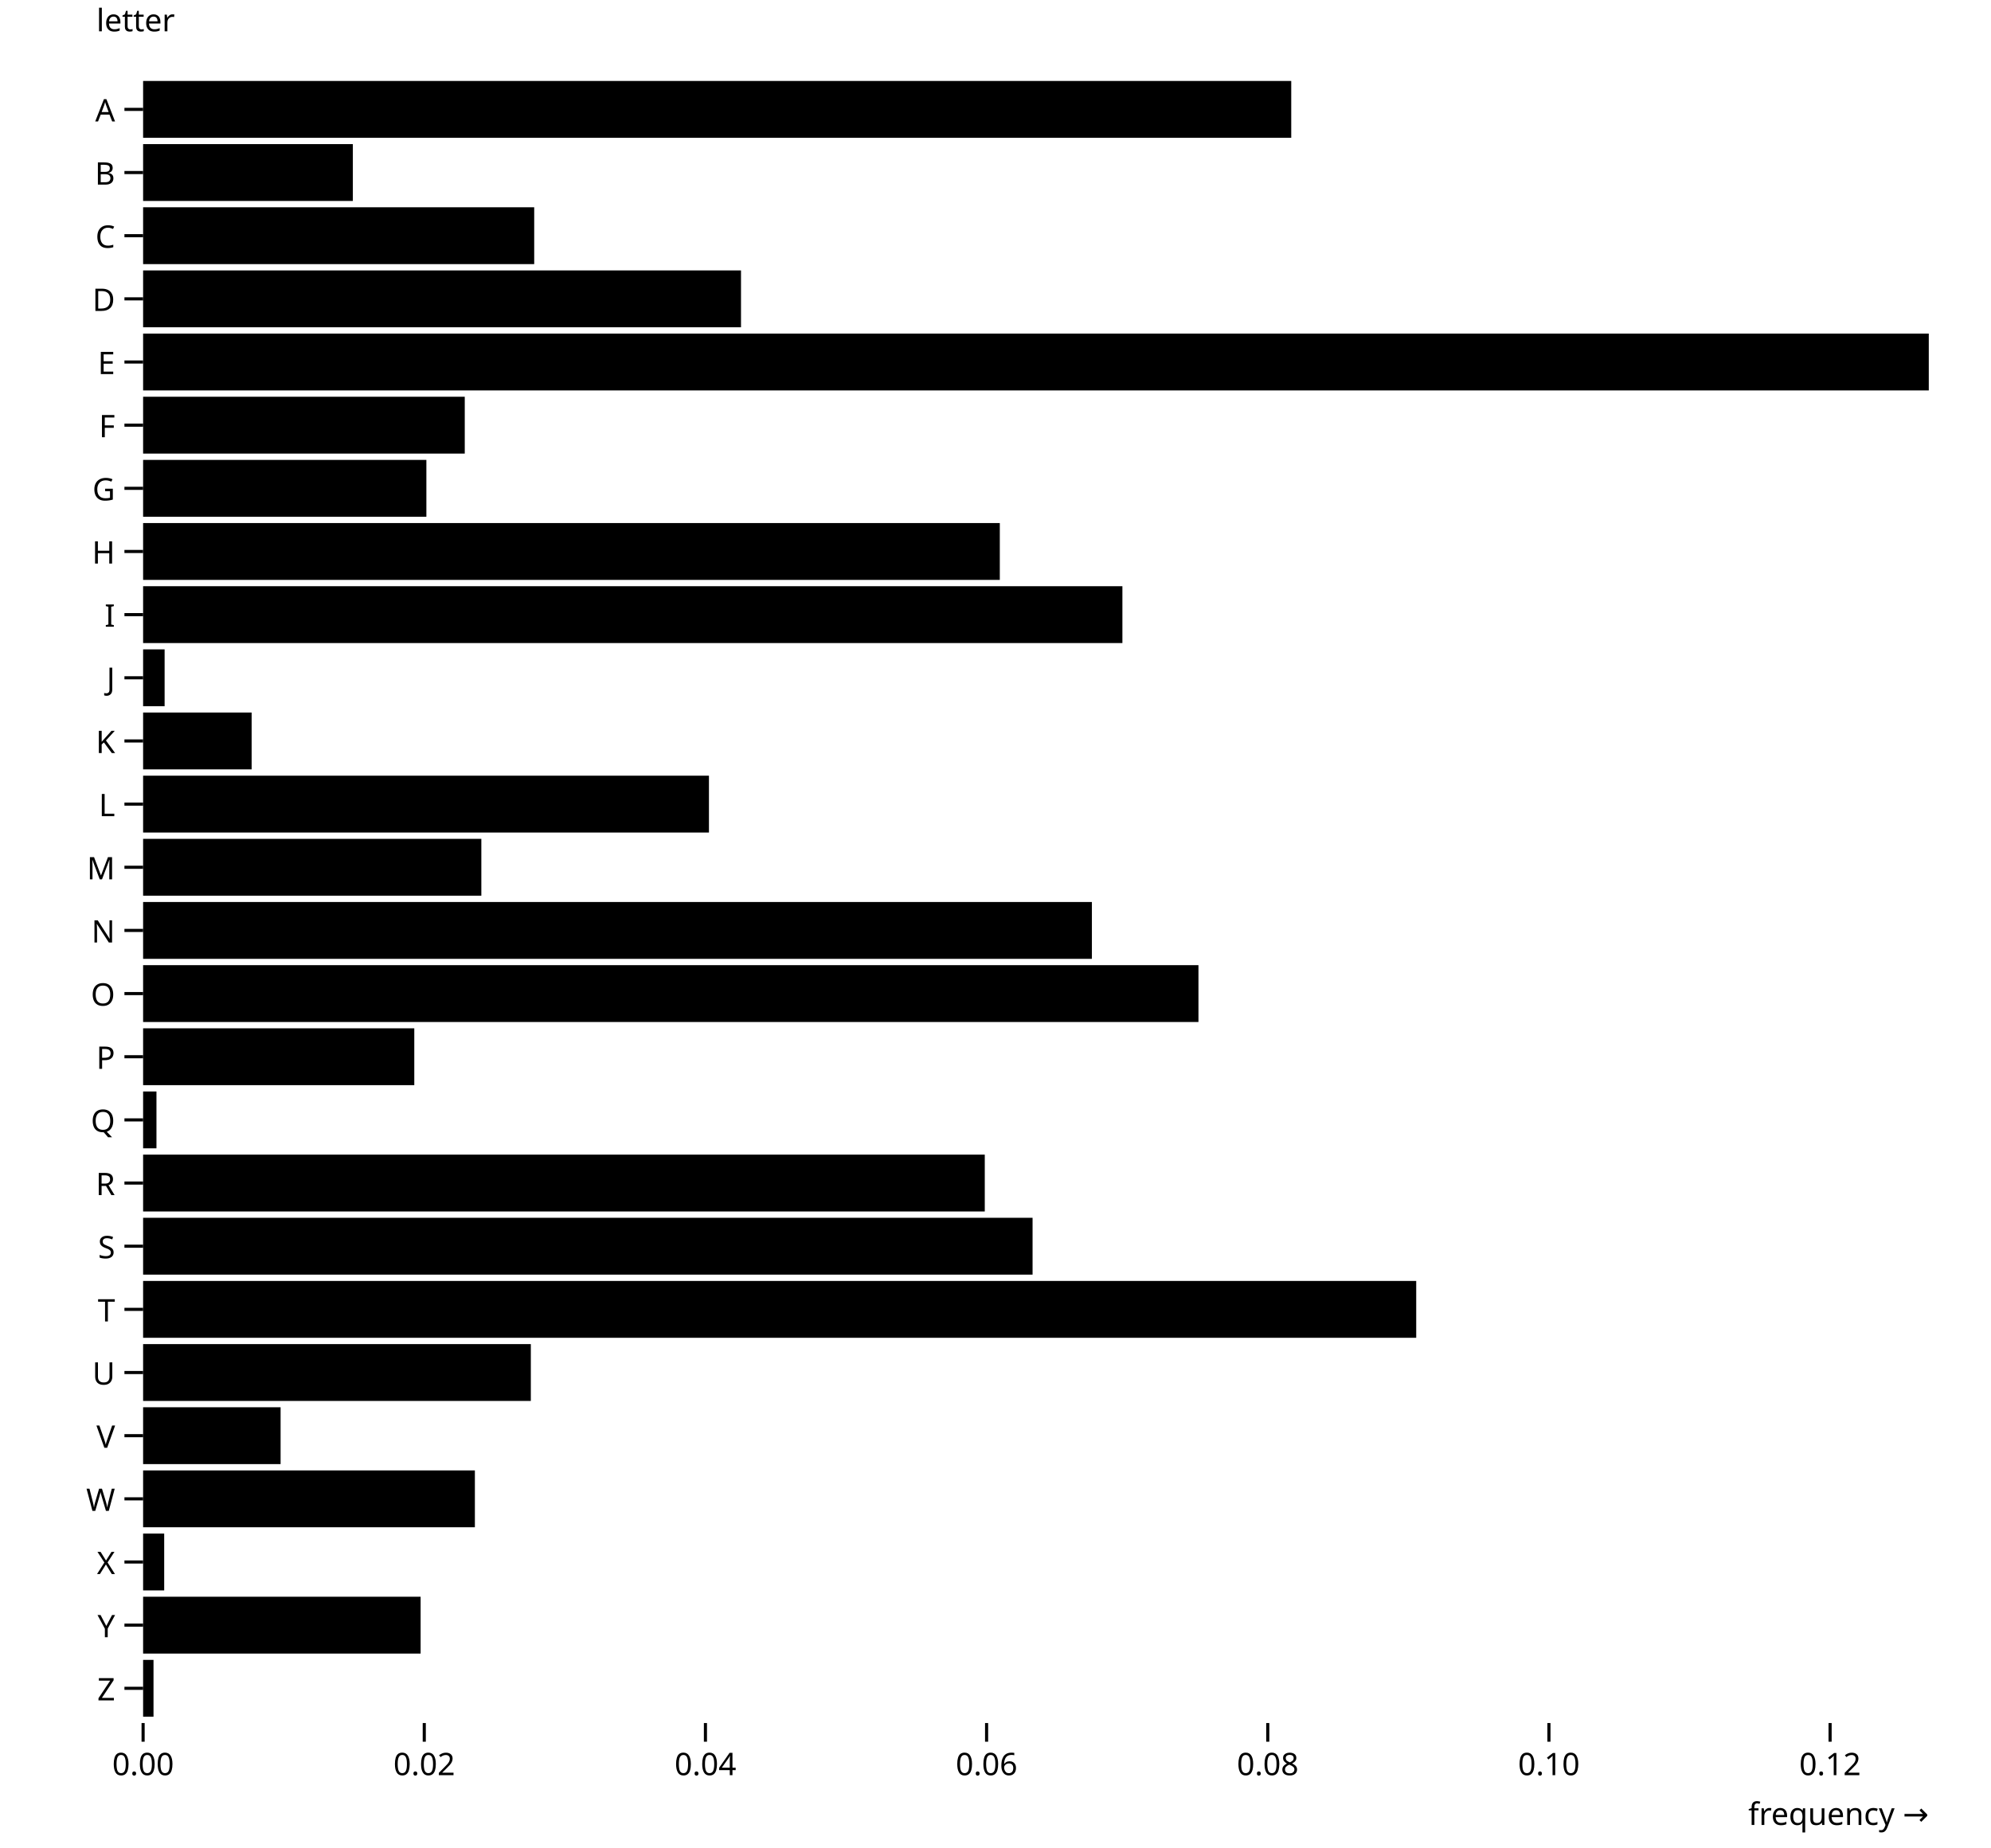
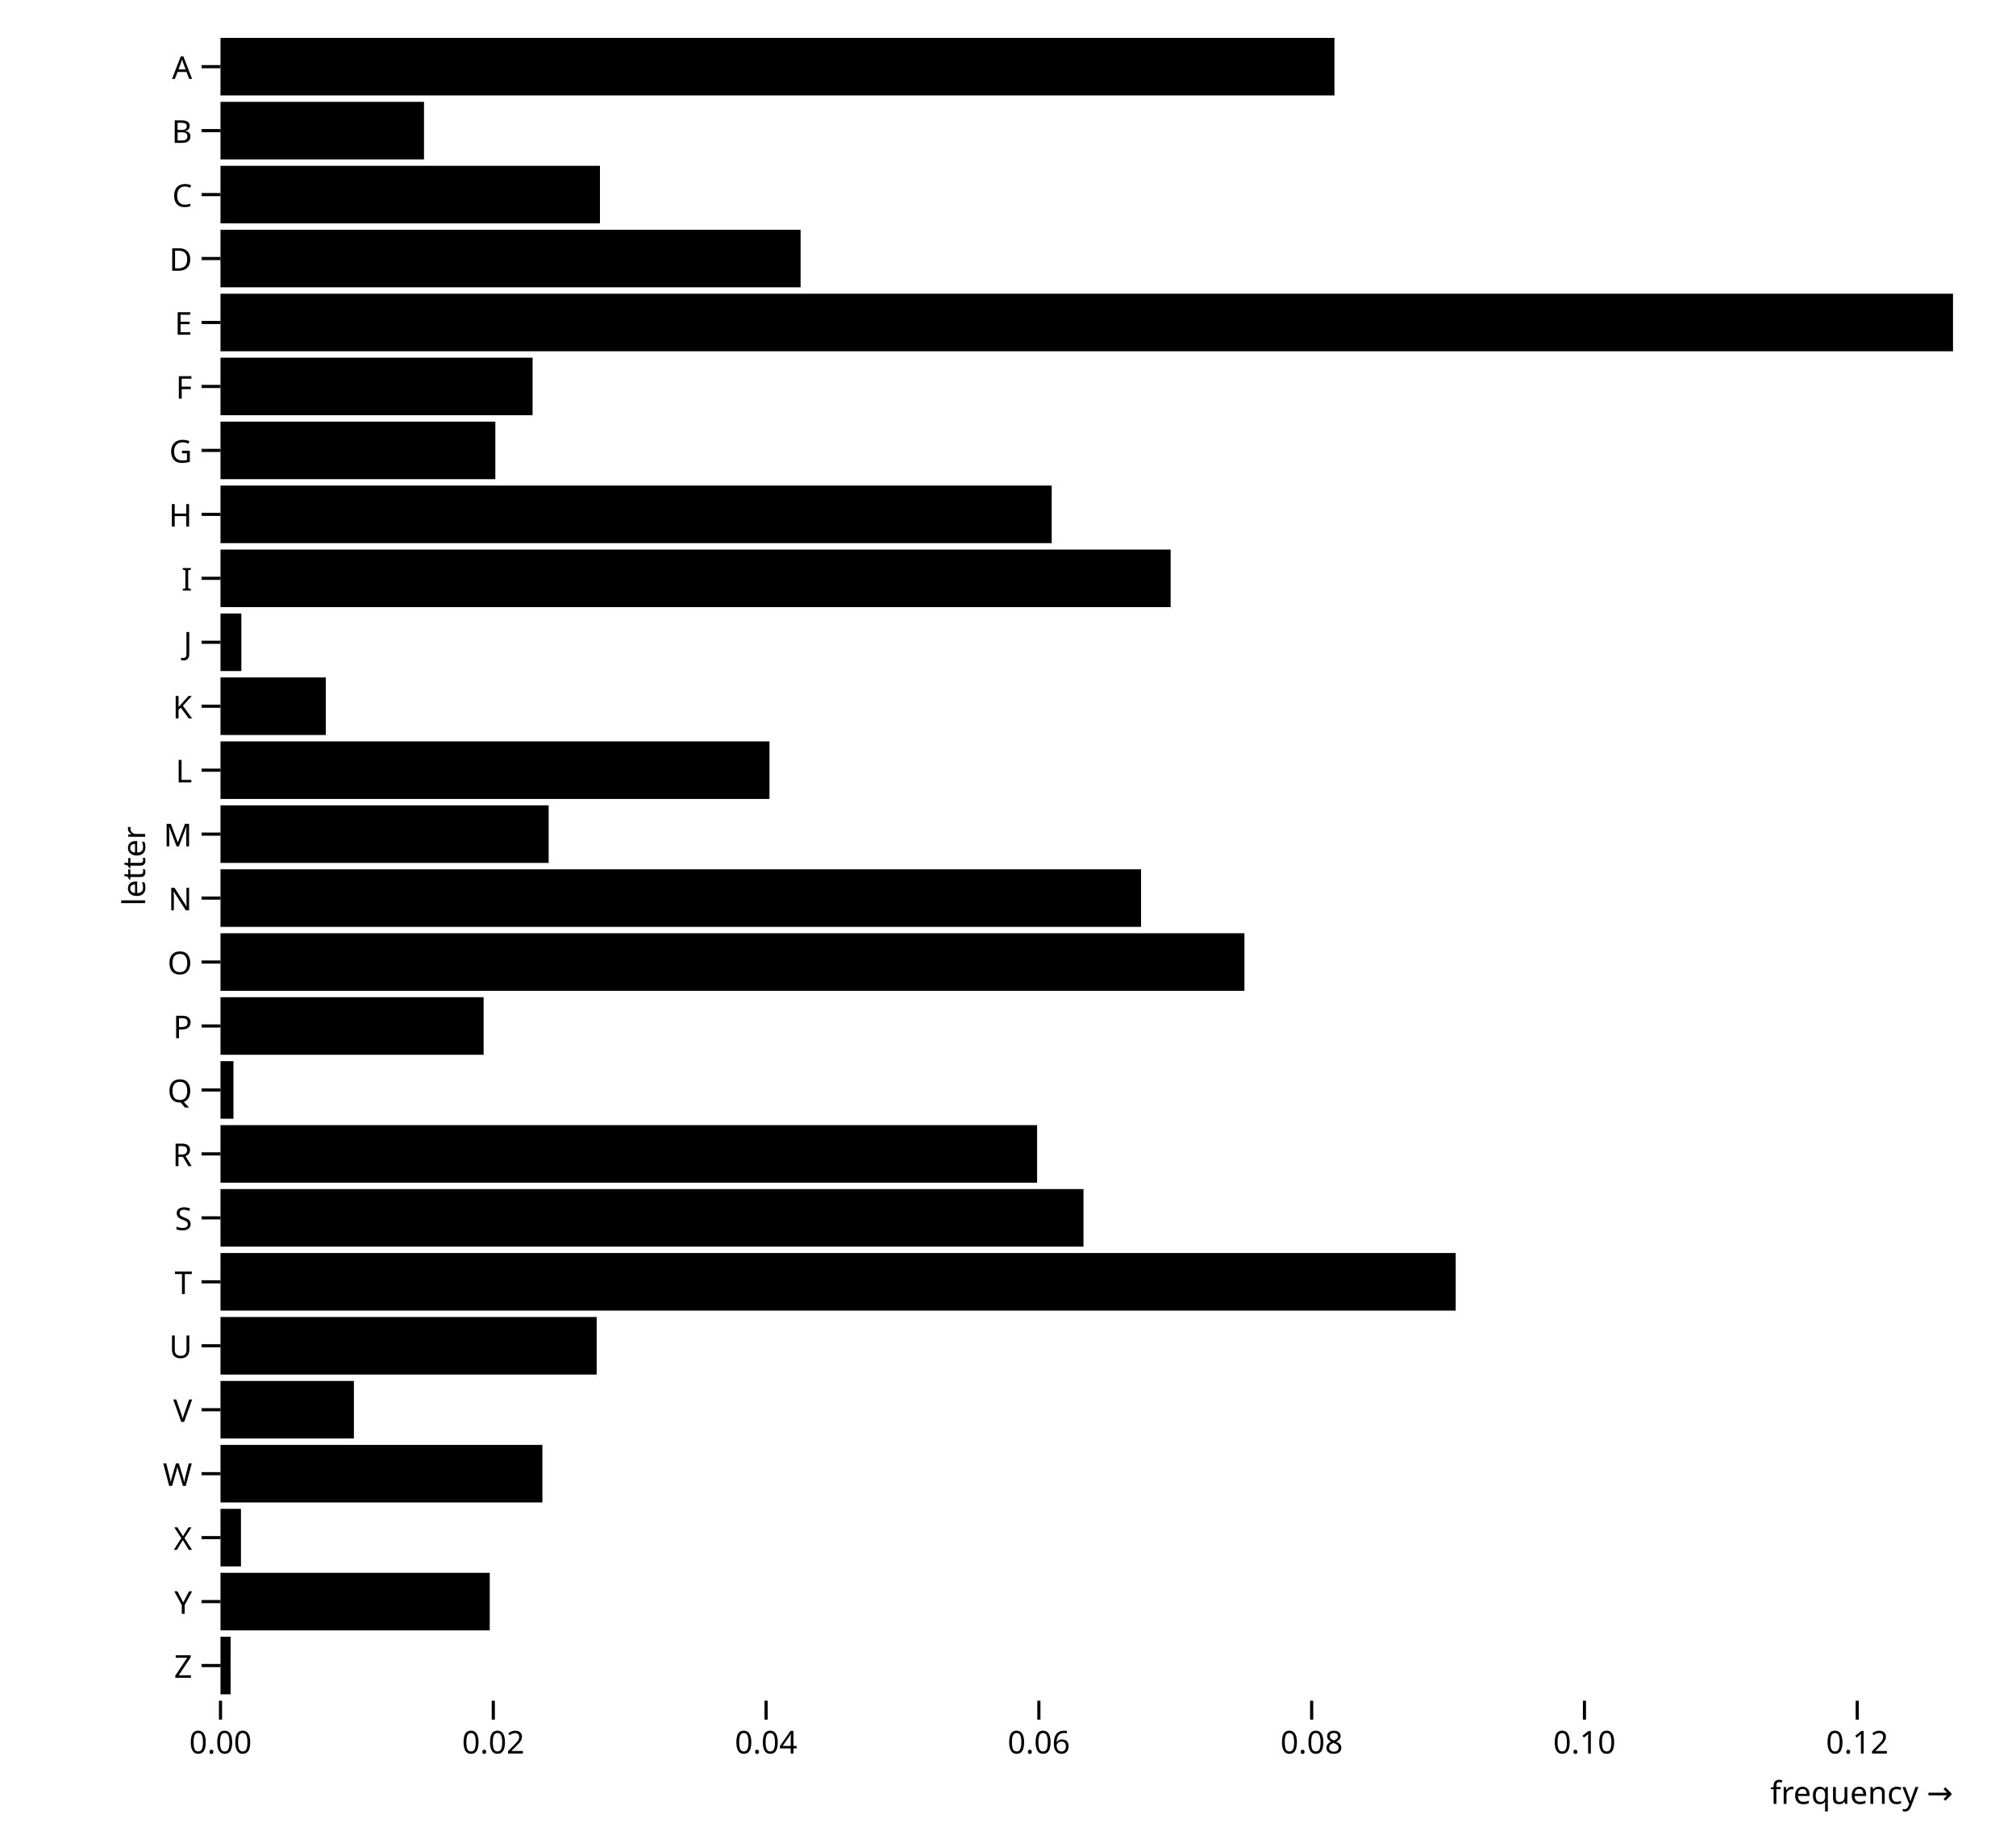
- <svg xmlns="http://www.w3.org/2000/svg" width="640" height="594" viewBox="0 0 640 594">
-   <line x1="46" y1="554" x2="46" y2="560" stroke="currentColor" stroke-width="1" />
-   <line x1="136.379" y1="554" x2="136.379" y2="560" stroke="currentColor" stroke-width="1" />
-   <line x1="226.759" y1="554" x2="226.759" y2="560" stroke="currentColor" stroke-width="1" />
-   <line x1="317.138" y1="554" x2="317.138" y2="560" stroke="currentColor" stroke-width="1" />
-   <line x1="407.518" y1="554" x2="407.518" y2="560" stroke="currentColor" stroke-width="1" />
-   <line x1="497.897" y1="554" x2="497.897" y2="560" stroke="currentColor" stroke-width="1" />
-   <line x1="588.277" y1="554" x2="588.277" y2="560" stroke="currentColor" stroke-width="1" />
-   <text x="46" y="563" font-family="system-ui, sans-serif" font-size="10" text-anchor="middle" dominant-baseline="text-before-edge" fill="currentColor">0.00</text>
-   <text x="136.379" y="563" font-family="system-ui, sans-serif" font-size="10" text-anchor="middle" dominant-baseline="text-before-edge" fill="currentColor">0.02</text>
-   <text x="226.759" y="563" font-family="system-ui, sans-serif" font-size="10" text-anchor="middle" dominant-baseline="text-before-edge" fill="currentColor">0.04</text>
-   <text x="317.138" y="563" font-family="system-ui, sans-serif" font-size="10" text-anchor="middle" dominant-baseline="text-before-edge" fill="currentColor">0.06</text>
-   <text x="407.518" y="563" font-family="system-ui, sans-serif" font-size="10" text-anchor="middle" dominant-baseline="text-before-edge" fill="currentColor">0.08</text>
-   <text x="497.897" y="563" font-family="system-ui, sans-serif" font-size="10" text-anchor="middle" dominant-baseline="text-before-edge" fill="currentColor">0.10</text>
-   <text x="588.277" y="563" font-family="system-ui, sans-serif" font-size="10" text-anchor="middle" dominant-baseline="text-before-edge" fill="currentColor">0.12</text>
-   <text x="620" y="579" font-family="system-ui, sans-serif" font-size="10" text-anchor="end" dominant-baseline="text-before-edge" fill="currentColor">frequency →</text>
-   <line x1="46" y1="35.169" x2="40" y2="35.169" stroke="currentColor" stroke-width="1" />
-   <line x1="46" y1="55.475" x2="40" y2="55.475" stroke="currentColor" stroke-width="1" />
-   <line x1="46" y1="75.782" x2="40" y2="75.782" stroke="currentColor" stroke-width="1" />
-   <line x1="46" y1="96.088" x2="40" y2="96.088" stroke="currentColor" stroke-width="1" />
-   <line x1="46" y1="116.395" x2="40" y2="116.395" stroke="currentColor" stroke-width="1" />
-   <line x1="46" y1="136.701" x2="40" y2="136.701" stroke="currentColor" stroke-width="1" />
-   <line x1="46" y1="157.008" x2="40" y2="157.008" stroke="currentColor" stroke-width="1" />
-   <line x1="46" y1="177.314" x2="40" y2="177.314" stroke="currentColor" stroke-width="1" />
-   <line x1="46" y1="197.621" x2="40" y2="197.621" stroke="currentColor" stroke-width="1" />
-   <line x1="46" y1="217.927" x2="40" y2="217.927" stroke="currentColor" stroke-width="1" />
-   <line x1="46" y1="238.234" x2="40" y2="238.234" stroke="currentColor" stroke-width="1" />
-   <line x1="46" y1="258.54" x2="40" y2="258.54" stroke="currentColor" stroke-width="1" />
-   <line x1="46" y1="278.847" x2="40" y2="278.847" stroke="currentColor" stroke-width="1" />
-   <line x1="46" y1="299.153" x2="40" y2="299.153" stroke="currentColor" stroke-width="1" />
-   <line x1="46" y1="319.46" x2="40" y2="319.46" stroke="currentColor" stroke-width="1" />
-   <line x1="46" y1="339.766" x2="40" y2="339.766" stroke="currentColor" stroke-width="1" />
-   <line x1="46" y1="360.073" x2="40" y2="360.073" stroke="currentColor" stroke-width="1" />
-   <line x1="46" y1="380.379" x2="40" y2="380.379" stroke="currentColor" stroke-width="1" />
-   <line x1="46" y1="400.686" x2="40" y2="400.686" stroke="currentColor" stroke-width="1" />
-   <line x1="46" y1="420.992" x2="40" y2="420.992" stroke="currentColor" stroke-width="1" />
-   <line x1="46" y1="441.299" x2="40" y2="441.299" stroke="currentColor" stroke-width="1" />
-   <line x1="46" y1="461.605" x2="40" y2="461.605" stroke="currentColor" stroke-width="1" />
-   <line x1="46" y1="481.912" x2="40" y2="481.912" stroke="currentColor" stroke-width="1" />
-   <line x1="46" y1="502.218" x2="40" y2="502.218" stroke="currentColor" stroke-width="1" />
-   <line x1="46" y1="522.525" x2="40" y2="522.525" stroke="currentColor" stroke-width="1" />
-   <line x1="46" y1="542.831" x2="40" y2="542.831" stroke="currentColor" stroke-width="1" />
-   <text x="37" y="35.169" font-family="system-ui, sans-serif" font-size="10" text-anchor="end" dominant-baseline="central" fill="currentColor">A</text>
-   <text x="37" y="55.475" font-family="system-ui, sans-serif" font-size="10" text-anchor="end" dominant-baseline="central" fill="currentColor">B</text>
-   <text x="37" y="75.782" font-family="system-ui, sans-serif" font-size="10" text-anchor="end" dominant-baseline="central" fill="currentColor">C</text>
-   <text x="37" y="96.088" font-family="system-ui, sans-serif" font-size="10" text-anchor="end" dominant-baseline="central" fill="currentColor">D</text>
-   <text x="37" y="116.395" font-family="system-ui, sans-serif" font-size="10" text-anchor="end" dominant-baseline="central" fill="currentColor">E</text>
-   <text x="37" y="136.701" font-family="system-ui, sans-serif" font-size="10" text-anchor="end" dominant-baseline="central" fill="currentColor">F</text>
-   <text x="37" y="157.008" font-family="system-ui, sans-serif" font-size="10" text-anchor="end" dominant-baseline="central" fill="currentColor">G</text>
-   <text x="37" y="177.314" font-family="system-ui, sans-serif" font-size="10" text-anchor="end" dominant-baseline="central" fill="currentColor">H</text>
-   <text x="37" y="197.621" font-family="system-ui, sans-serif" font-size="10" text-anchor="end" dominant-baseline="central" fill="currentColor">I</text>
-   <text x="37" y="217.927" font-family="system-ui, sans-serif" font-size="10" text-anchor="end" dominant-baseline="central" fill="currentColor">J</text>
-   <text x="37" y="238.234" font-family="system-ui, sans-serif" font-size="10" text-anchor="end" dominant-baseline="central" fill="currentColor">K</text>
-   <text x="37" y="258.54" font-family="system-ui, sans-serif" font-size="10" text-anchor="end" dominant-baseline="central" fill="currentColor">L</text>
-   <text x="37" y="278.847" font-family="system-ui, sans-serif" font-size="10" text-anchor="end" dominant-baseline="central" fill="currentColor">M</text>
-   <text x="37" y="299.153" font-family="system-ui, sans-serif" font-size="10" text-anchor="end" dominant-baseline="central" fill="currentColor">N</text>
-   <text x="37" y="319.46" font-family="system-ui, sans-serif" font-size="10" text-anchor="end" dominant-baseline="central" fill="currentColor">O</text>
-   <text x="37" y="339.766" font-family="system-ui, sans-serif" font-size="10" text-anchor="end" dominant-baseline="central" fill="currentColor">P</text>
-   <text x="37" y="360.073" font-family="system-ui, sans-serif" font-size="10" text-anchor="end" dominant-baseline="central" fill="currentColor">Q</text>
-   <text x="37" y="380.379" font-family="system-ui, sans-serif" font-size="10" text-anchor="end" dominant-baseline="central" fill="currentColor">R</text>
-   <text x="37" y="400.686" font-family="system-ui, sans-serif" font-size="10" text-anchor="end" dominant-baseline="central" fill="currentColor">S</text>
-   <text x="37" y="420.992" font-family="system-ui, sans-serif" font-size="10" text-anchor="end" dominant-baseline="central" fill="currentColor">T</text>
-   <text x="37" y="441.299" font-family="system-ui, sans-serif" font-size="10" text-anchor="end" dominant-baseline="central" fill="currentColor">U</text>
-   <text x="37" y="461.605" font-family="system-ui, sans-serif" font-size="10" text-anchor="end" dominant-baseline="central" fill="currentColor">V</text>
-   <text x="37" y="481.912" font-family="system-ui, sans-serif" font-size="10" text-anchor="end" dominant-baseline="central" fill="currentColor">W</text>
-   <text x="37" y="502.218" font-family="system-ui, sans-serif" font-size="10" text-anchor="end" dominant-baseline="central" fill="currentColor">X</text>
-   <text x="37" y="522.525" font-family="system-ui, sans-serif" font-size="10" text-anchor="end" dominant-baseline="central" fill="currentColor">Y</text>
-   <text x="37" y="542.831" font-family="system-ui, sans-serif" font-size="10" text-anchor="end" dominant-baseline="central" fill="currentColor">Z</text>
-   <text x="31" y="13" font-family="system-ui, sans-serif" font-size="10" text-anchor="start" dominant-baseline="text-after-edge" fill="currentColor">letter</text>
-   <rect x="46" y="107.257" width="574" height="18.276" />
-   <rect x="46" y="411.854" width="409.238" height="18.276" />
-   <rect x="46" y="26.031" width="369.065" height="18.276" />
-   <rect x="46" y="310.322" width="339.239" height="18.276" />
-   <rect x="46" y="188.483" width="314.792" height="18.276" />
-   <rect x="46" y="290.015" width="304.986" height="18.276" />
-   <rect x="46" y="391.548" width="285.915" height="18.276" />
-   <rect x="46" y="168.176" width="275.386" height="18.276" />
-   <rect x="46" y="371.241" width="270.551" height="18.276" />
-   <rect x="46" y="86.95" width="192.192" height="18.276" />
-   <rect x="46" y="249.402" width="181.889" height="18.276" />
-   <rect x="46" y="66.644" width="125.718" height="18.276" />
-   <rect x="46" y="432.161" width="124.633" height="18.276" />
-   <rect x="46" y="269.709" width="108.726" height="18.276" />
-   <rect x="46" y="472.774" width="106.648" height="18.276" />
-   <rect x="46" y="127.563" width="103.394" height="18.276" />
-   <rect x="46" y="147.87" width="91.057" height="18.276" />
-   <rect x="46" y="513.387" width="89.205" height="18.276" />
-   <rect x="46" y="330.628" width="87.171" height="18.276" />
-   <rect x="46" y="46.337" width="67.423" height="18.276" />
-   <rect x="46" y="452.467" width="44.196" height="18.276" />
-   <rect x="46" y="229.096" width="34.886" height="18.276" />
-   <rect x="46" y="208.789" width="6.914" height="18.276" />
-   <rect x="46" y="493.08" width="6.778" height="18.276" />
-   <rect x="46" y="350.935" width="4.293" height="18.276" />
-   <rect x="46" y="533.693" width="3.344" height="18.276" />
+ <svg xmlns="http://www.w3.org/2000/svg" width="640" height="580" viewBox="0 0 640 580">
+   <line x1="70" y1="540" x2="70" y2="546" stroke="currentColor" stroke-width="1" />
+   <line x1="156.601" y1="540" x2="156.601" y2="546" stroke="currentColor" stroke-width="1" />
+   <line x1="243.201" y1="540" x2="243.201" y2="546" stroke="currentColor" stroke-width="1" />
+   <line x1="329.802" y1="540" x2="329.802" y2="546" stroke="currentColor" stroke-width="1" />
+   <line x1="416.402" y1="540" x2="416.402" y2="546" stroke="currentColor" stroke-width="1" />
+   <line x1="503.003" y1="540" x2="503.003" y2="546" stroke="currentColor" stroke-width="1" />
+   <line x1="589.603" y1="540" x2="589.603" y2="546" stroke="currentColor" stroke-width="1" />
+   <text x="70" y="549" font-family="system-ui, sans-serif" font-size="10" text-anchor="middle" dominant-baseline="text-before-edge" fill="currentColor">0.00</text>
+   <text x="156.601" y="549" font-family="system-ui, sans-serif" font-size="10" text-anchor="middle" dominant-baseline="text-before-edge" fill="currentColor">0.02</text>
+   <text x="243.201" y="549" font-family="system-ui, sans-serif" font-size="10" text-anchor="middle" dominant-baseline="text-before-edge" fill="currentColor">0.04</text>
+   <text x="329.802" y="549" font-family="system-ui, sans-serif" font-size="10" text-anchor="middle" dominant-baseline="text-before-edge" fill="currentColor">0.06</text>
+   <text x="416.402" y="549" font-family="system-ui, sans-serif" font-size="10" text-anchor="middle" dominant-baseline="text-before-edge" fill="currentColor">0.08</text>
+   <text x="503.003" y="549" font-family="system-ui, sans-serif" font-size="10" text-anchor="middle" dominant-baseline="text-before-edge" fill="currentColor">0.10</text>
+   <text x="589.603" y="549" font-family="system-ui, sans-serif" font-size="10" text-anchor="middle" dominant-baseline="text-before-edge" fill="currentColor">0.12</text>
+   <text x="620" y="565" font-family="system-ui, sans-serif" font-size="10" text-anchor="end" dominant-baseline="text-before-edge" fill="currentColor">frequency →</text>
+   <line x1="70" y1="21.169" x2="64" y2="21.169" stroke="currentColor" stroke-width="1" />
+   <line x1="70" y1="41.475" x2="64" y2="41.475" stroke="currentColor" stroke-width="1" />
+   <line x1="70" y1="61.782" x2="64" y2="61.782" stroke="currentColor" stroke-width="1" />
+   <line x1="70" y1="82.088" x2="64" y2="82.088" stroke="currentColor" stroke-width="1" />
+   <line x1="70" y1="102.395" x2="64" y2="102.395" stroke="currentColor" stroke-width="1" />
+   <line x1="70" y1="122.701" x2="64" y2="122.701" stroke="currentColor" stroke-width="1" />
+   <line x1="70" y1="143.008" x2="64" y2="143.008" stroke="currentColor" stroke-width="1" />
+   <line x1="70" y1="163.314" x2="64" y2="163.314" stroke="currentColor" stroke-width="1" />
+   <line x1="70" y1="183.621" x2="64" y2="183.621" stroke="currentColor" stroke-width="1" />
+   <line x1="70" y1="203.927" x2="64" y2="203.927" stroke="currentColor" stroke-width="1" />
+   <line x1="70" y1="224.234" x2="64" y2="224.234" stroke="currentColor" stroke-width="1" />
+   <line x1="70" y1="244.54" x2="64" y2="244.54" stroke="currentColor" stroke-width="1" />
+   <line x1="70" y1="264.847" x2="64" y2="264.847" stroke="currentColor" stroke-width="1" />
+   <line x1="70" y1="285.153" x2="64" y2="285.153" stroke="currentColor" stroke-width="1" />
+   <line x1="70" y1="305.46" x2="64" y2="305.46" stroke="currentColor" stroke-width="1" />
+   <line x1="70" y1="325.766" x2="64" y2="325.766" stroke="currentColor" stroke-width="1" />
+   <line x1="70" y1="346.073" x2="64" y2="346.073" stroke="currentColor" stroke-width="1" />
+   <line x1="70" y1="366.379" x2="64" y2="366.379" stroke="currentColor" stroke-width="1" />
+   <line x1="70" y1="386.686" x2="64" y2="386.686" stroke="currentColor" stroke-width="1" />
+   <line x1="70" y1="406.992" x2="64" y2="406.992" stroke="currentColor" stroke-width="1" />
+   <line x1="70" y1="427.299" x2="64" y2="427.299" stroke="currentColor" stroke-width="1" />
+   <line x1="70" y1="447.605" x2="64" y2="447.605" stroke="currentColor" stroke-width="1" />
+   <line x1="70" y1="467.912" x2="64" y2="467.912" stroke="currentColor" stroke-width="1" />
+   <line x1="70" y1="488.218" x2="64" y2="488.218" stroke="currentColor" stroke-width="1" />
+   <line x1="70" y1="508.525" x2="64" y2="508.525" stroke="currentColor" stroke-width="1" />
+   <line x1="70" y1="528.831" x2="64" y2="528.831" stroke="currentColor" stroke-width="1" />
+   <text x="61" y="21.169" font-family="system-ui, sans-serif" font-size="10" text-anchor="end" dominant-baseline="central" fill="currentColor">A</text>
+   <text x="61" y="41.475" font-family="system-ui, sans-serif" font-size="10" text-anchor="end" dominant-baseline="central" fill="currentColor">B</text>
+   <text x="61" y="61.782" font-family="system-ui, sans-serif" font-size="10" text-anchor="end" dominant-baseline="central" fill="currentColor">C</text>
+   <text x="61" y="82.088" font-family="system-ui, sans-serif" font-size="10" text-anchor="end" dominant-baseline="central" fill="currentColor">D</text>
+   <text x="61" y="102.395" font-family="system-ui, sans-serif" font-size="10" text-anchor="end" dominant-baseline="central" fill="currentColor">E</text>
+   <text x="61" y="122.701" font-family="system-ui, sans-serif" font-size="10" text-anchor="end" dominant-baseline="central" fill="currentColor">F</text>
+   <text x="61" y="143.008" font-family="system-ui, sans-serif" font-size="10" text-anchor="end" dominant-baseline="central" fill="currentColor">G</text>
+   <text x="61" y="163.314" font-family="system-ui, sans-serif" font-size="10" text-anchor="end" dominant-baseline="central" fill="currentColor">H</text>
+   <text x="61" y="183.621" font-family="system-ui, sans-serif" font-size="10" text-anchor="end" dominant-baseline="central" fill="currentColor">I</text>
+   <text x="61" y="203.927" font-family="system-ui, sans-serif" font-size="10" text-anchor="end" dominant-baseline="central" fill="currentColor">J</text>
+   <text x="61" y="224.234" font-family="system-ui, sans-serif" font-size="10" text-anchor="end" dominant-baseline="central" fill="currentColor">K</text>
+   <text x="61" y="244.54" font-family="system-ui, sans-serif" font-size="10" text-anchor="end" dominant-baseline="central" fill="currentColor">L</text>
+   <text x="61" y="264.847" font-family="system-ui, sans-serif" font-size="10" text-anchor="end" dominant-baseline="central" fill="currentColor">M</text>
+   <text x="61" y="285.153" font-family="system-ui, sans-serif" font-size="10" text-anchor="end" dominant-baseline="central" fill="currentColor">N</text>
+   <text x="61" y="305.46" font-family="system-ui, sans-serif" font-size="10" text-anchor="end" dominant-baseline="central" fill="currentColor">O</text>
+   <text x="61" y="325.766" font-family="system-ui, sans-serif" font-size="10" text-anchor="end" dominant-baseline="central" fill="currentColor">P</text>
+   <text x="61" y="346.073" font-family="system-ui, sans-serif" font-size="10" text-anchor="end" dominant-baseline="central" fill="currentColor">Q</text>
+   <text x="61" y="366.379" font-family="system-ui, sans-serif" font-size="10" text-anchor="end" dominant-baseline="central" fill="currentColor">R</text>
+   <text x="61" y="386.686" font-family="system-ui, sans-serif" font-size="10" text-anchor="end" dominant-baseline="central" fill="currentColor">S</text>
+   <text x="61" y="406.992" font-family="system-ui, sans-serif" font-size="10" text-anchor="end" dominant-baseline="central" fill="currentColor">T</text>
+   <text x="61" y="427.299" font-family="system-ui, sans-serif" font-size="10" text-anchor="end" dominant-baseline="central" fill="currentColor">U</text>
+   <text x="61" y="447.605" font-family="system-ui, sans-serif" font-size="10" text-anchor="end" dominant-baseline="central" fill="currentColor">V</text>
+   <text x="61" y="467.912" font-family="system-ui, sans-serif" font-size="10" text-anchor="end" dominant-baseline="central" fill="currentColor">W</text>
+   <text x="61" y="488.218" font-family="system-ui, sans-serif" font-size="10" text-anchor="end" dominant-baseline="central" fill="currentColor">X</text>
+   <text x="61" y="508.525" font-family="system-ui, sans-serif" font-size="10" text-anchor="end" dominant-baseline="central" fill="currentColor">Y</text>
+   <text x="61" y="528.831" font-family="system-ui, sans-serif" font-size="10" text-anchor="end" dominant-baseline="central" fill="currentColor">Z</text>
+   <text x="49" y="275" transform="rotate(-90,49,275)" font-family="system-ui, sans-serif" font-size="10" text-anchor="middle" dominant-baseline="text-after-edge" fill="currentColor">letter</text>
+   <rect x="70" y="93.257" width="550" height="18.276" />
+   <rect x="70" y="397.854" width="392.127" height="18.276" />
+   <rect x="70" y="12.031" width="353.633" height="18.276" />
+   <rect x="70" y="296.322" width="325.055" height="18.276" />
+   <rect x="70" y="174.483" width="301.63" height="18.276" />
+   <rect x="70" y="276.015" width="292.234" height="18.276" />
+   <rect x="70" y="377.548" width="273.961" height="18.276" />
+   <rect x="70" y="154.176" width="263.872" height="18.276" />
+   <rect x="70" y="357.241" width="259.239" height="18.276" />
+   <rect x="70" y="72.95" width="184.156" height="18.276" />
+   <rect x="70" y="235.402" width="174.284" height="18.276" />
+   <rect x="70" y="52.644" width="120.461" height="18.276" />
+   <rect x="70" y="418.161" width="119.422" height="18.276" />
+   <rect x="70" y="255.709" width="104.18" height="18.276" />
+   <rect x="70" y="458.774" width="102.189" height="18.276" />
+   <rect x="70" y="113.563" width="99.071" height="18.276" />
+   <rect x="70" y="133.87" width="87.25" height="18.276" />
+   <rect x="70" y="499.387" width="85.475" height="18.276" />
+   <rect x="70" y="316.628" width="83.526" height="18.276" />
+   <rect x="70" y="32.337" width="64.604" height="18.276" />
+   <rect x="70" y="438.467" width="42.348" height="18.276" />
+   <rect x="70" y="215.096" width="33.428" height="18.276" />
+   <rect x="70" y="194.789" width="6.625" height="18.276" />
+   <rect x="70" y="479.08" width="6.495" height="18.276" />
+   <rect x="70" y="336.935" width="4.114" height="18.276" />
+   <rect x="70" y="519.693" width="3.204" height="18.276" />
</svg>
